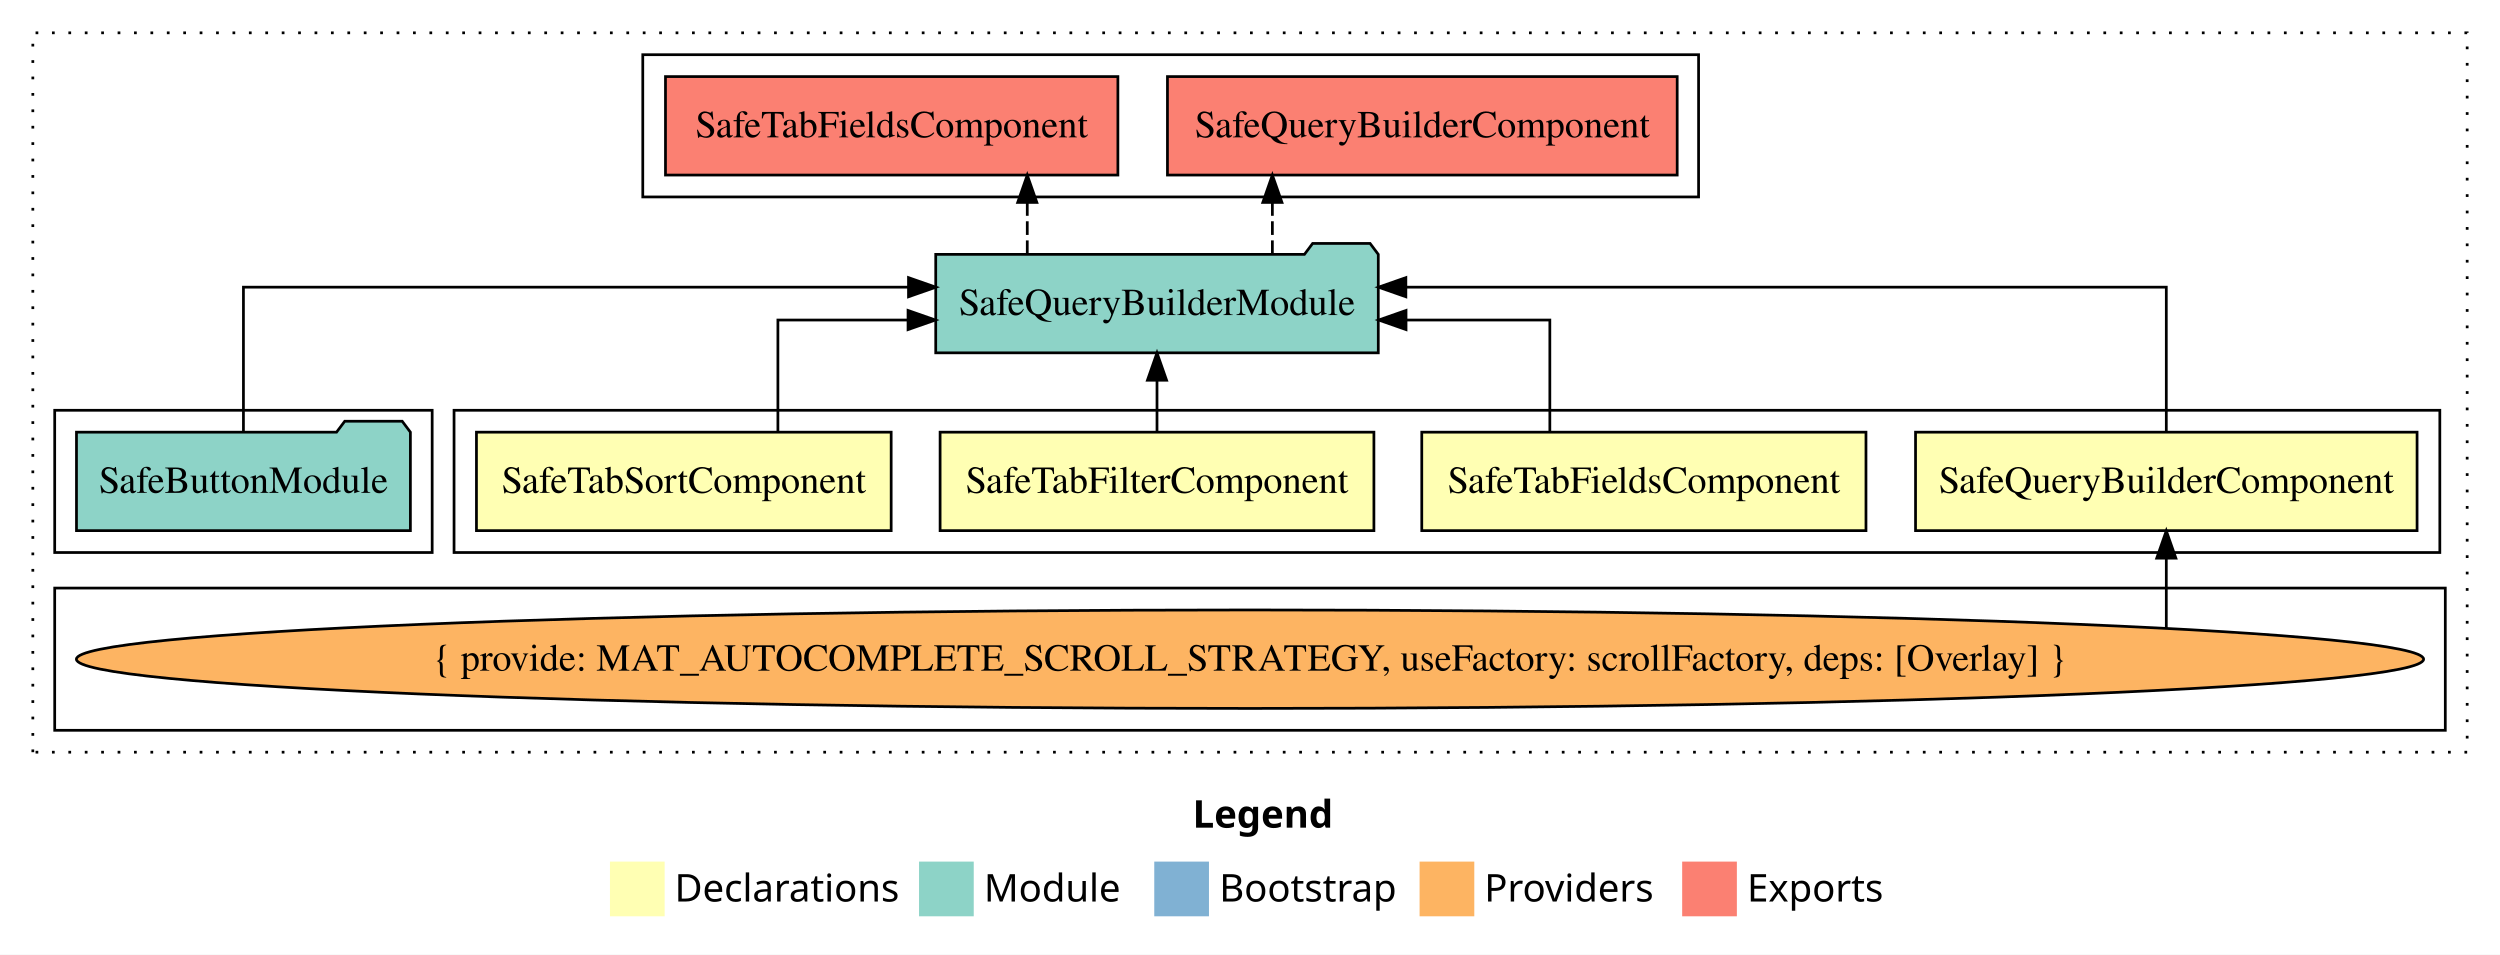
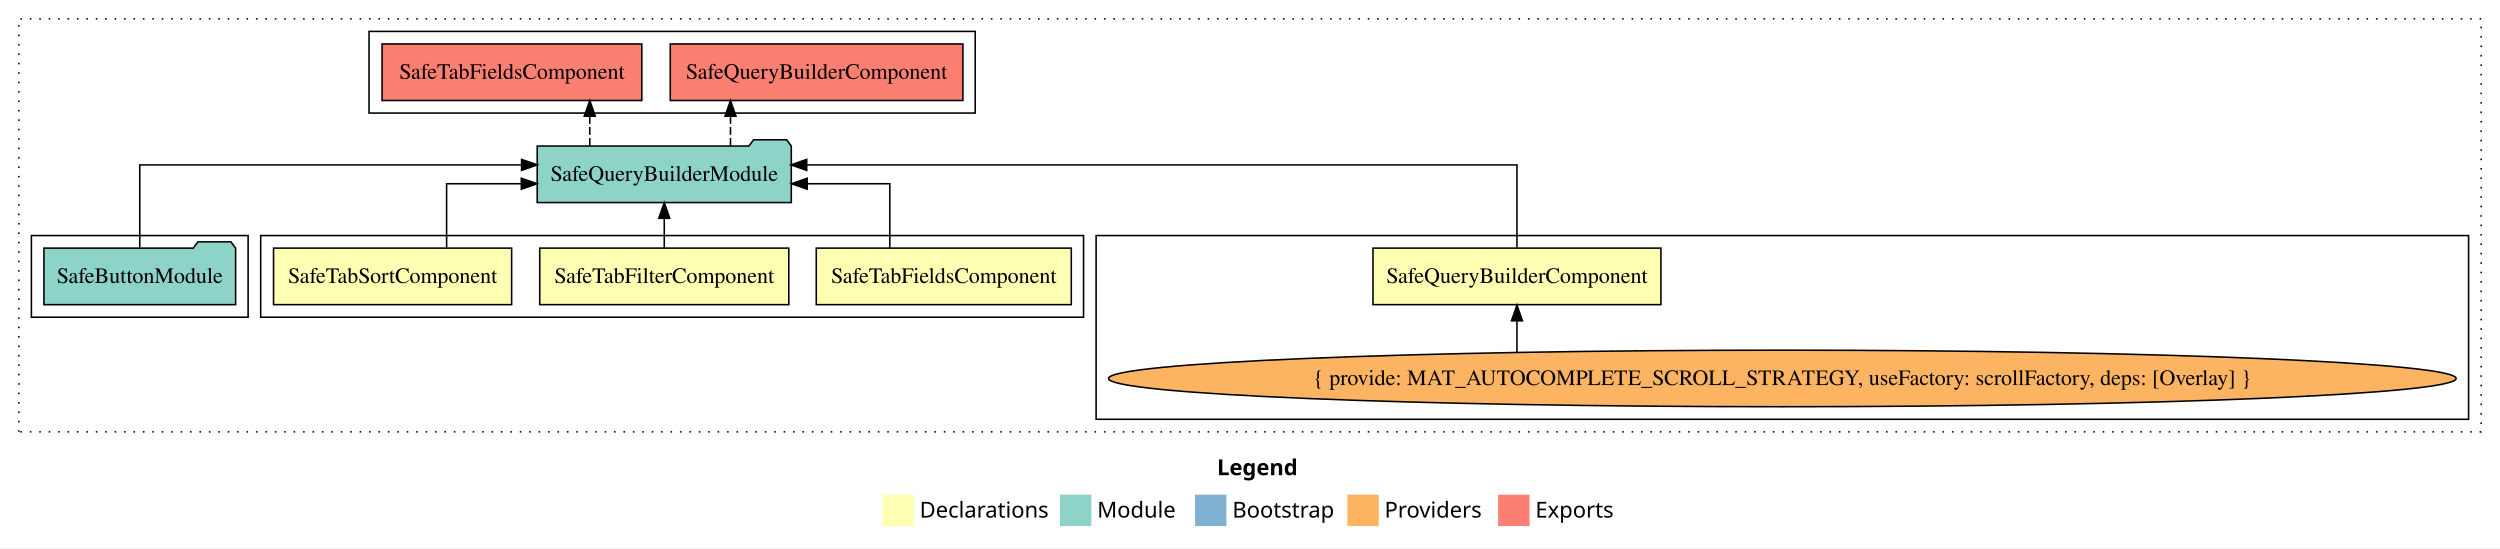
- <svg xmlns="http://www.w3.org/2000/svg" width="914pt" height="349pt" viewBox="0.00 0.00 914.00 349.00">
+ <svg xmlns="http://www.w3.org/2000/svg" width="1592pt" height="349pt" viewBox="0.00 0.00 1592.00 349.00">
  <g id="graph0" class="graph" transform="scale(1 1) rotate(0) translate(4 345)">
-     <polygon fill="white" stroke="transparent" points="-4,4 -4,-345 910,-345 910,4 -4,4" />
-     <text text-anchor="start" x="432.01" y="-42.4" font-family="sans-serif" font-weight="bold" font-size="14.00">Legend</text>
-     <polygon fill="#ffffb3" stroke="transparent" points="219,-10 219,-30 239,-30 239,-10 219,-10" />
-     <text text-anchor="start" x="242.63" y="-15.4" font-family="sans-serif" font-size="14.00">  Declarations</text>
-     <polygon fill="#8dd3c7" stroke="transparent" points="332,-10 332,-30 352,-30 352,-10 332,-10" />
-     <text text-anchor="start" x="355.73" y="-15.4" font-family="sans-serif" font-size="14.00">  Module</text>
-     <polygon fill="#80b1d3" stroke="transparent" points="418,-10 418,-30 438,-30 438,-10 418,-10" />
-     <text text-anchor="start" x="441.78" y="-15.4" font-family="sans-serif" font-size="14.00">  Bootstrap</text>
-     <polygon fill="#fdb462" stroke="transparent" points="515,-10 515,-30 535,-30 535,-10 515,-10" />
-     <text text-anchor="start" x="538.67" y="-15.4" font-family="sans-serif" font-size="14.00">  Providers</text>
-     <polygon fill="#fb8072" stroke="transparent" points="611,-10 611,-30 631,-30 631,-10 611,-10" />
-     <text text-anchor="start" x="634.73" y="-15.4" font-family="sans-serif" font-size="14.00">  Exports</text>
+     <polygon fill="white" stroke="transparent" points="-4,4 -4,-345 1588,-345 1588,4 -4,4" />
+     <text text-anchor="start" x="771.01" y="-42.4" font-family="sans-serif" font-weight="bold" font-size="14.00">Legend</text>
+     <polygon fill="#ffffb3" stroke="transparent" points="558,-10 558,-30 578,-30 578,-10 558,-10" />
+     <text text-anchor="start" x="581.63" y="-15.4" font-family="sans-serif" font-size="14.00">  Declarations</text>
+     <polygon fill="#8dd3c7" stroke="transparent" points="671,-10 671,-30 691,-30 691,-10 671,-10" />
+     <text text-anchor="start" x="694.73" y="-15.4" font-family="sans-serif" font-size="14.00">  Module</text>
+     <polygon fill="#80b1d3" stroke="transparent" points="757,-10 757,-30 777,-30 777,-10 757,-10" />
+     <text text-anchor="start" x="780.78" y="-15.4" font-family="sans-serif" font-size="14.00">  Bootstrap</text>
+     <polygon fill="#fdb462" stroke="transparent" points="854,-10 854,-30 874,-30 874,-10 854,-10" />
+     <text text-anchor="start" x="877.67" y="-15.4" font-family="sans-serif" font-size="14.00">  Providers</text>
+     <polygon fill="#fb8072" stroke="transparent" points="950,-10 950,-30 970,-30 970,-10 950,-10" />
+     <text text-anchor="start" x="973.73" y="-15.4" font-family="sans-serif" font-size="14.00">  Exports</text>
    <g id="clust1" class="cluster">
-       <polygon fill="none" stroke="black" stroke-dasharray="1,5" points="8,-70 8,-333 898,-333 898,-70 8,-70" />
+       <polygon fill="none" stroke="black" stroke-dasharray="1,5" points="8,-70 8,-333 1576,-333 1576,-70 8,-70" />
+     </g>
+     <g id="clust3" class="cluster">
+       <polygon fill="none" stroke="black" points="694,-78 694,-195 1568,-195 1568,-78 694,-78" />
+     </g>
+     <g id="clust8" class="cluster">
+       <polygon fill="none" stroke="black" points="231,-273 231,-325 617,-325 617,-273 231,-273" />
    </g>
    <g id="clust2" class="cluster">
-       <polygon fill="none" stroke="black" points="162,-143 162,-195 888,-195 888,-143 162,-143" />
-     </g>
-     <g id="clust3" class="cluster">
-       <polygon fill="none" stroke="black" points="16,-78 16,-130 890,-130 890,-78 16,-78" />
+       <polygon fill="none" stroke="black" points="162,-143 162,-195 686,-195 686,-143 162,-143" />
    </g>
    <g id="clust7" class="cluster">
      <polygon fill="none" stroke="black" points="16,-143 16,-195 154,-195 154,-143 16,-143" />
    </g>
-     <g id="clust8" class="cluster">
-       <polygon fill="none" stroke="black" points="231,-273 231,-325 617,-325 617,-273 231,-273" />
-     </g>
    <g id="node1" class="node">
-       <polygon fill="#ffffb3" stroke="black" points="879.68,-187 696.32,-187 696.32,-151 879.68,-151 879.68,-187" />
-       <text text-anchor="middle" x="788" y="-164.8" font-family="Times,serif" font-size="14.00">SafeQueryBuilderComponent</text>
+       <polygon fill="#ffffb3" stroke="black" points="1053.68,-187 870.32,-187 870.32,-151 1053.68,-151 1053.68,-187" />
+       <text text-anchor="middle" x="962" y="-164.8" font-family="Times,serif" font-size="14.00">SafeQueryBuilderComponent</text>
    </g>
    <g id="node5" class="node">
      <polygon fill="#8dd3c7" stroke="black" points="499.9,-252 496.9,-256 475.9,-256 472.9,-252 338.1,-252 338.1,-216 499.9,-216 499.9,-252" />
      <text text-anchor="middle" x="419" y="-229.8" font-family="Times,serif" font-size="14.00">SafeQueryBuilderModule</text>
    </g>
    <g id="edge1" class="edge">
-       <path fill="none" stroke="black" d="M788,-187.28C788,-208.32 788,-240 788,-240 788,-240 509.98,-240 509.98,-240" />
-       <polygon fill="black" stroke="black" points="509.98,-236.5 499.98,-240 509.98,-243.5 509.98,-236.5" />
+       <path fill="none" stroke="black" d="M962,-187.28C962,-208.32 962,-240 962,-240 962,-240 509.71,-240 509.71,-240" />
+       <polygon fill="black" stroke="black" points="509.71,-236.5 499.71,-240 509.71,-243.5 509.71,-236.5" />
    </g>
    <g id="node2" class="node">
      <polygon fill="#ffffb3" stroke="black" points="678.2,-187 515.8,-187 515.8,-151 678.2,-151 678.2,-187" />
      <text text-anchor="middle" x="597" y="-164.8" font-family="Times,serif" font-size="14.00">SafeTabFieldsComponent</text>
    </g>
    <g id="edge3" class="edge">
      <path fill="none" stroke="black" d="M562.62,-187.02C562.62,-204.37 562.62,-228 562.62,-228 562.62,-228 510.04,-228 510.04,-228" />
      <polygon fill="black" stroke="black" points="510.04,-224.5 500.04,-228 510.04,-231.5 510.04,-224.5" />
    </g>
    <g id="node3" class="node">
      <polygon fill="#ffffb3" stroke="black" points="498.3,-187 339.7,-187 339.7,-151 498.3,-151 498.3,-187" />
      <text text-anchor="middle" x="419" y="-164.8" font-family="Times,serif" font-size="14.00">SafeTabFilterComponent</text>
    </g>
    <g id="edge4" class="edge">
      <path fill="none" stroke="black" d="M419,-187.11C419,-187.11 419,-205.99 419,-205.99" />
      <polygon fill="black" stroke="black" points="415.5,-205.99 419,-215.99 422.5,-205.99 415.5,-205.99" />
    </g>
    <g id="node4" class="node">
      <polygon fill="#ffffb3" stroke="black" points="321.81,-187 170.19,-187 170.19,-151 321.81,-151 321.81,-187" />
      <text text-anchor="middle" x="246" y="-164.8" font-family="Times,serif" font-size="14.00">SafeTabSortComponent</text>
    </g>
    <g id="edge5" class="edge">
      <path fill="none" stroke="black" d="M280.4,-187.02C280.4,-204.37 280.4,-228 280.4,-228 280.4,-228 327.98,-228 327.98,-228" />
      <polygon fill="black" stroke="black" points="327.98,-231.5 337.98,-228 327.98,-224.5 327.98,-231.5" />
    </g>
    <g id="node8" class="node">
      <polygon fill="#fb8072" stroke="black" points="609.18,-317 422.82,-317 422.82,-281 609.18,-281 609.18,-317" />
      <text text-anchor="middle" x="516" y="-294.8" font-family="Times,serif" font-size="14.00">SafeQueryBuilderComponent </text>
    </g>
    <g id="edge7" class="edge">
      <path fill="none" stroke="black" stroke-dasharray="5,2" d="M461.18,-252.11C461.18,-252.11 461.18,-270.99 461.18,-270.99" />
      <polygon fill="black" stroke="black" points="457.68,-270.99 461.18,-280.99 464.68,-270.99 457.68,-270.99" />
    </g>
    <g id="node9" class="node">
      <polygon fill="#fb8072" stroke="black" points="404.7,-317 239.3,-317 239.3,-281 404.7,-281 404.7,-317" />
      <text text-anchor="middle" x="322" y="-294.8" font-family="Times,serif" font-size="14.00">SafeTabFieldsComponent </text>
    </g>
    <g id="edge8" class="edge">
      <path fill="none" stroke="black" stroke-dasharray="5,2" d="M371.57,-252.11C371.57,-252.11 371.57,-270.99 371.57,-270.99" />
      <polygon fill="black" stroke="black" points="368.07,-270.99 371.57,-280.99 375.07,-270.99 368.07,-270.99" />
    </g>
    <g id="node6" class="node">
-       <ellipse fill="#fdb462" stroke="black" cx="453" cy="-104" rx="429.07" ry="18" />
-       <text text-anchor="middle" x="453" y="-99.8" font-family="Times,serif" font-size="14.00">{ provide: MAT_AUTOCOMPLETE_SCROLL_STRATEGY, useFactory: scrollFactory, deps: [Overlay] }</text>
+       <ellipse fill="#fdb462" stroke="black" cx="1131" cy="-104" rx="429.07" ry="18" />
+       <text text-anchor="middle" x="1131" y="-99.8" font-family="Times,serif" font-size="14.00">{ provide: MAT_AUTOCOMPLETE_SCROLL_STRATEGY, useFactory: scrollFactory, deps: [Overlay] }</text>
    </g>
    <g id="edge2" class="edge">
-       <path fill="none" stroke="black" d="M788,-115.32C788,-115.32 788,-140.94 788,-140.94" />
-       <polygon fill="black" stroke="black" points="784.5,-140.94 788,-150.94 791.5,-140.94 784.5,-140.94" />
+       <path fill="none" stroke="black" d="M962,-120.74C962,-120.74 962,-140.72 962,-140.72" />
+       <polygon fill="black" stroke="black" points="958.5,-140.72 962,-150.72 965.5,-140.72 958.5,-140.72" />
    </g>
    <g id="node7" class="node">
      <polygon fill="#8dd3c7" stroke="black" points="146.04,-187 143.04,-191 122.04,-191 119.04,-187 23.96,-187 23.96,-151 146.04,-151 146.04,-187" />
      <text text-anchor="middle" x="85" y="-164.8" font-family="Times,serif" font-size="14.00">SafeButtonModule</text>
    </g>
    <g id="edge6" class="edge">
      <path fill="none" stroke="black" d="M85,-187.28C85,-208.32 85,-240 85,-240 85,-240 328.15,-240 328.15,-240" />
      <polygon fill="black" stroke="black" points="328.15,-243.5 338.15,-240 328.15,-236.5 328.15,-243.5" />
    </g>
  </g>
</svg>
